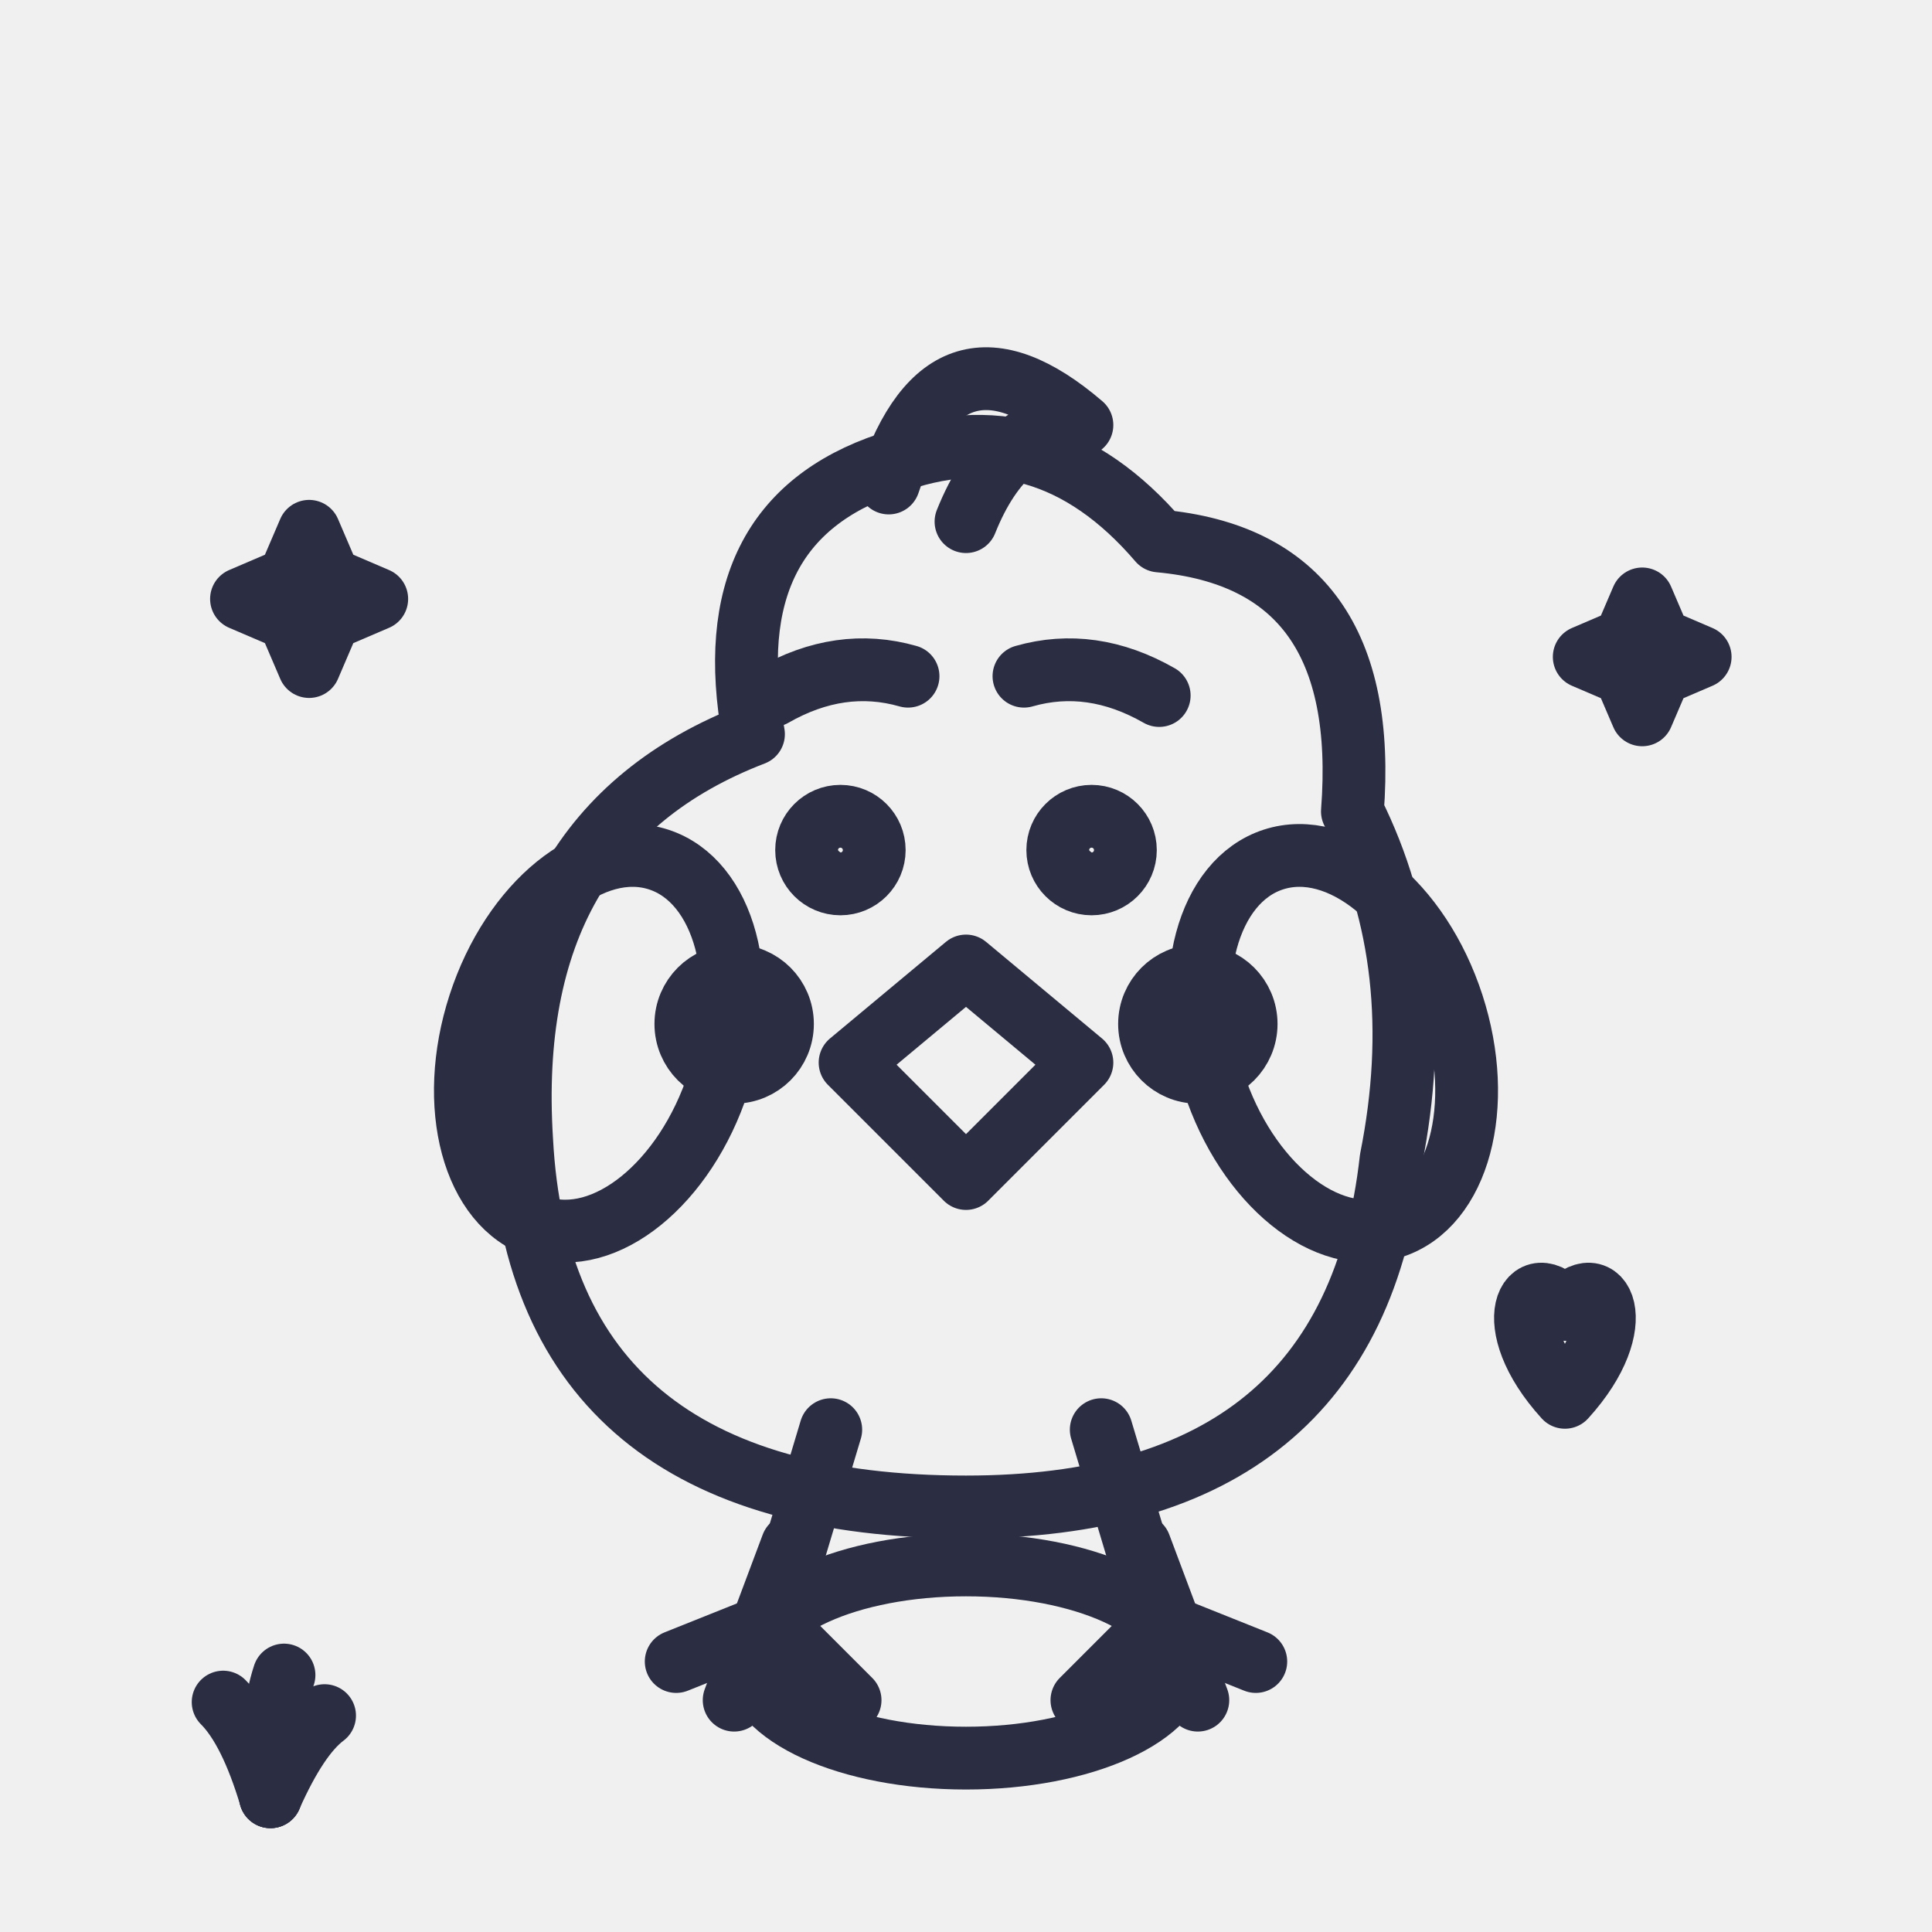
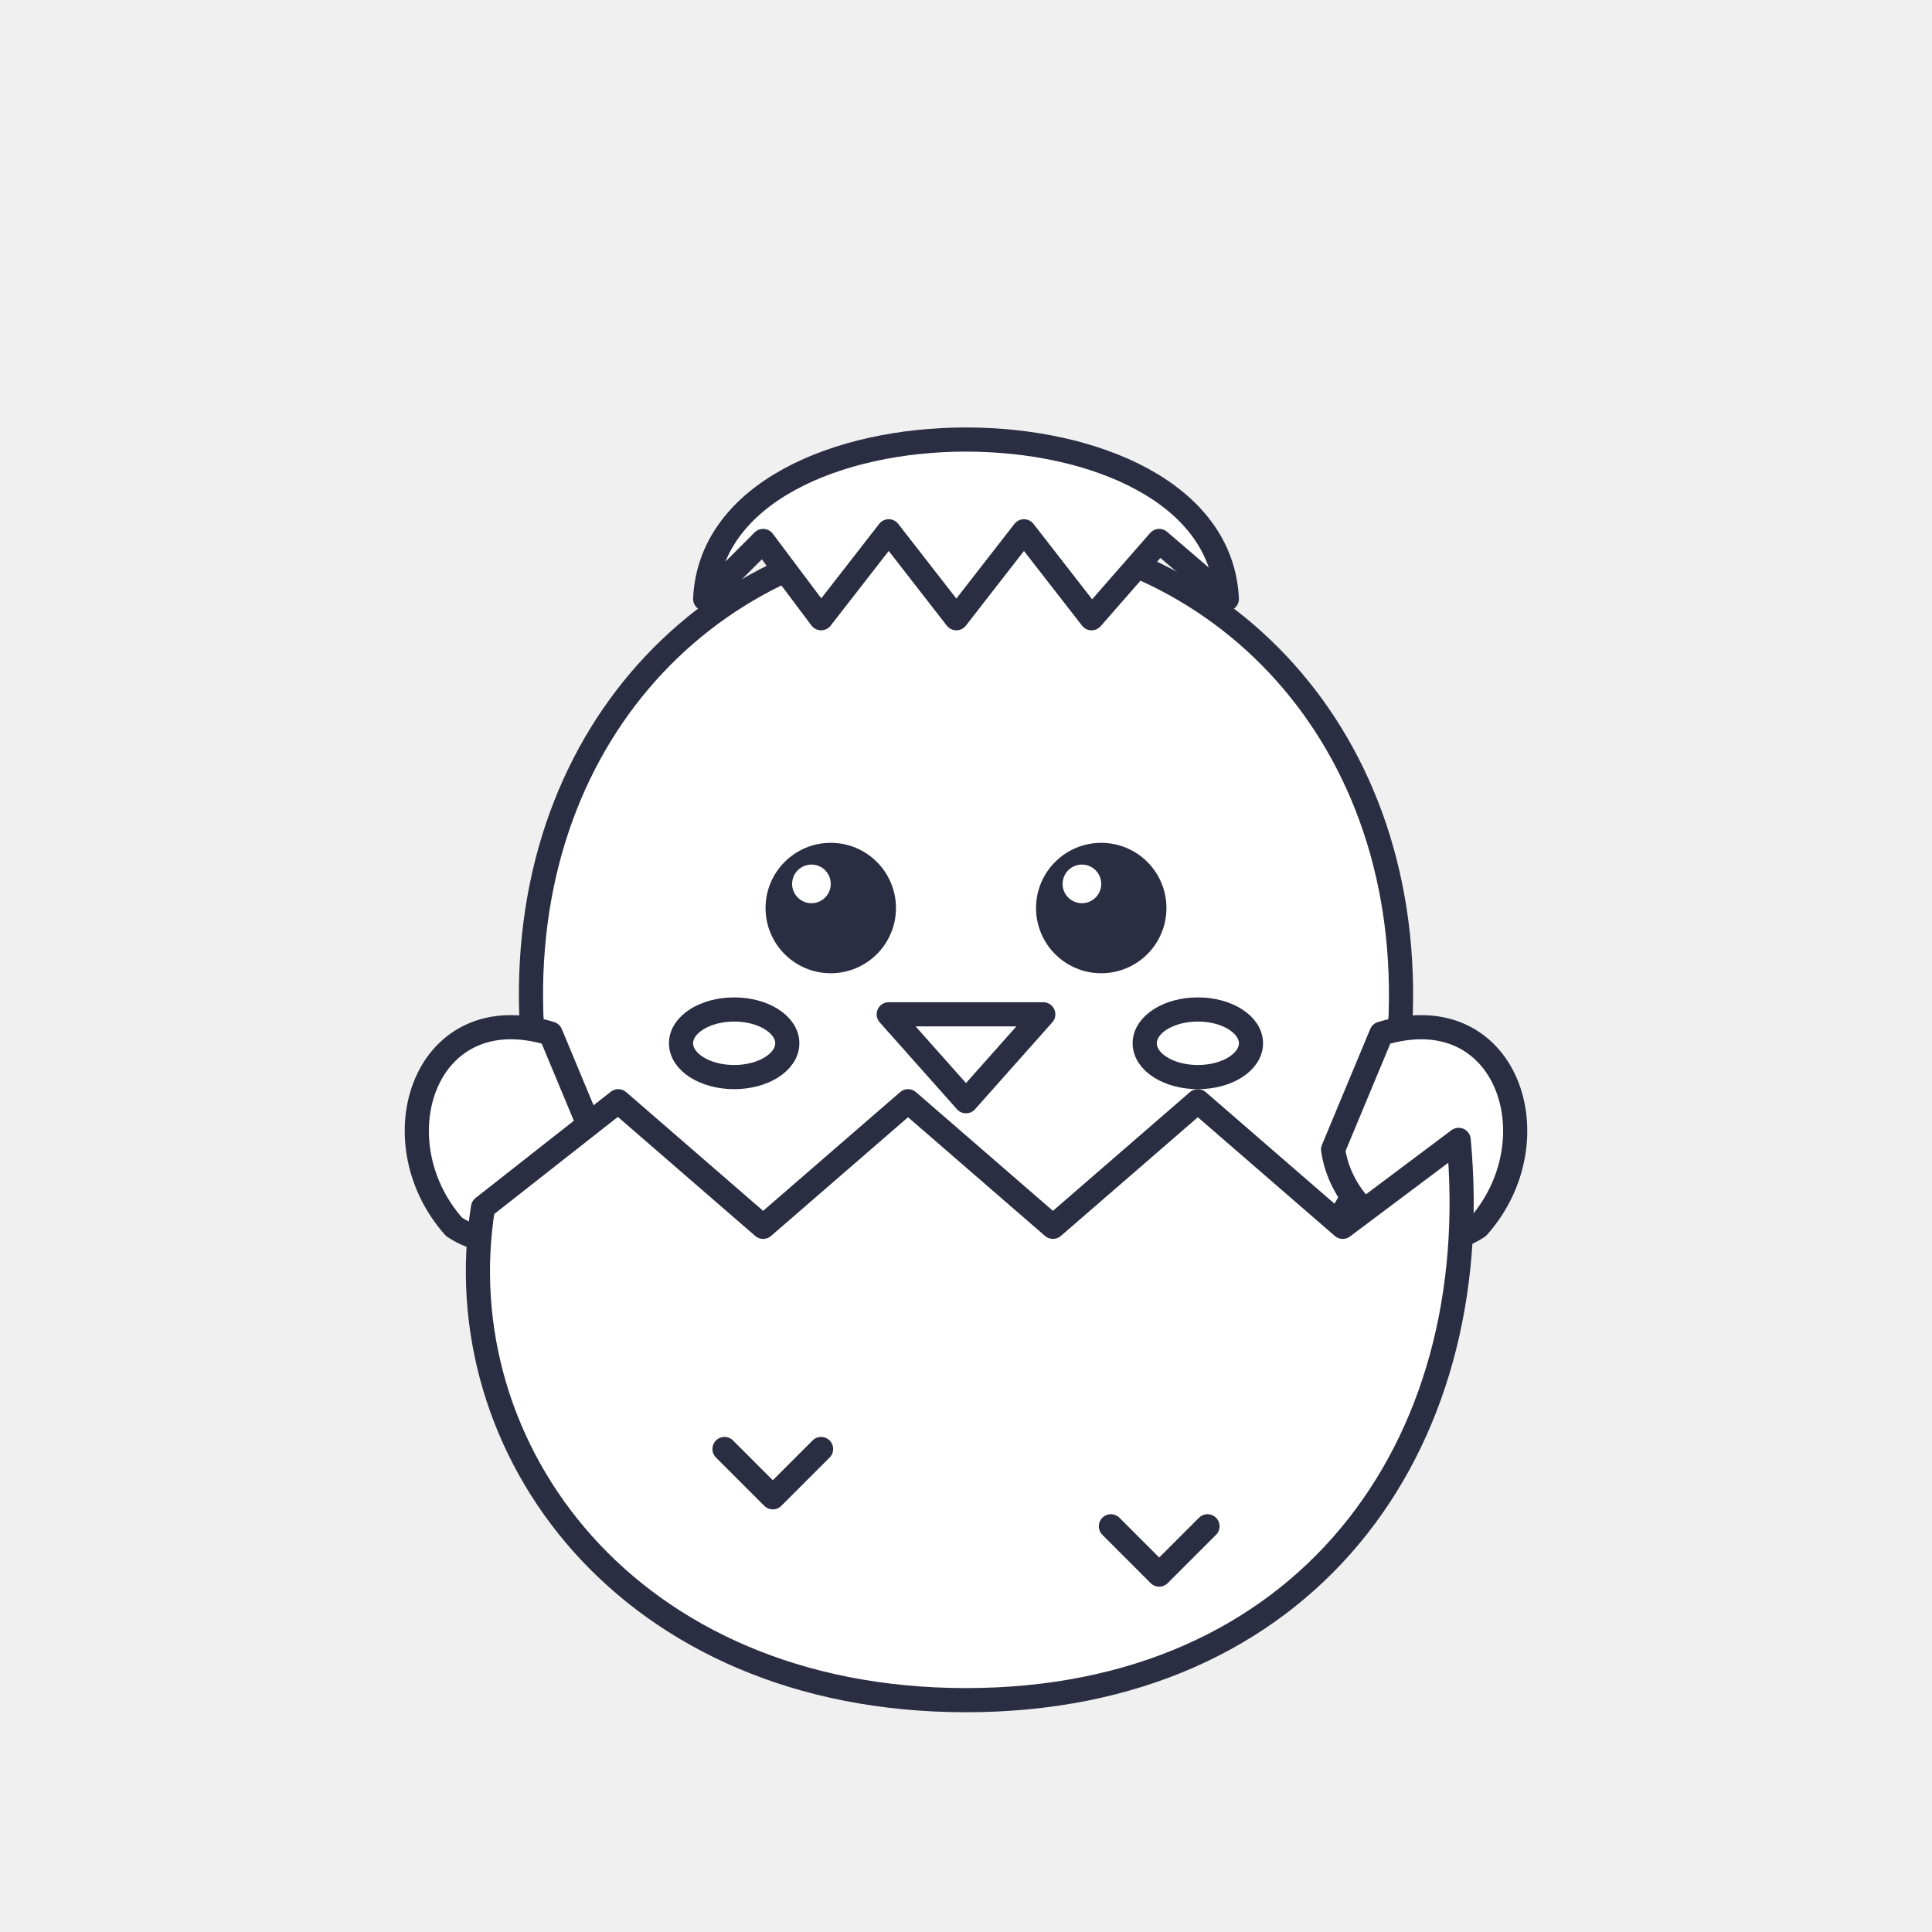
- <svg xmlns="http://www.w3.org/2000/svg" viewBox="0 0 200 200">
-   <g fill="none" stroke="#2b2d42" stroke-width="6.5" stroke-linecap="round" stroke-linejoin="round">
-     <path d="M100 156 Q56 156 54 118 Q52 86 78 76 Q74 54 92 48 Q108 42 120 56 Q142 58 140 84 Q148 100 144 120 Q140 156 100 156 Z" />
-     <ellipse cx="100" cy="172" rx="22" ry="10" />
-     <path d="M82 160 L76 176 M118 160 L124 176" />
-     <path d="M92 50 Q98 32 112 44 Q104 44 100 54" />
-     <circle cx="87" cy="88" r="3.5" />
-     <circle cx="113" cy="88" r="3.5" />
-     <circle cx="88.225" cy="86.6" r="1.19" />
-     <circle cx="114.225" cy="86.6" r="1.19" />
-     <path d="M80 72 Q87 68 94 70" />
-     <path d="M106 70 Q113 68 120 72" />
-     <polygon points="100,100 112,110 100,122 88,110" />
-     <circle cx="76" cy="106" r="5" />
-     <circle cx="124" cy="106" r="5" />
-     <ellipse cx="62" cy="108" rx="13" ry="20" transform="rotate(18 62 108)" />
-     <ellipse cx="138" cy="108" rx="13" ry="20" transform="rotate(-18 138 108)" />
-     <path d="M86 148 L80 168 M80 168 L70 172 M80 168 L88 176" />
-     <path d="M114 148 L120 168 M120 168 L130 172 M120 168 L112 176" />
-     <polygon points="32,55 34.1,59.9 39,62 34.1,64.1 32,69 29.9,64.1 25,62 29.9,59.9" />
-     <polygon points="170,62 171.8,66.2 176,68 171.8,69.8 170,74 168.2,69.8 164,68 168.2,66.2" />
-     <path d="M162 144.65 C155 136.95 158.36 131 162 135.55 C165.64 131 169 136.95 162 144.65 Z" />
-     <path d="M28 186 Q25.9 179 23.1 176.2" />
-     <path d="M28 186 Q28 177.6 29.4 173.4" />
-     <path d="M28 186 Q30.8 179.7 33.6 177.6" />
+ <svg xmlns="http://www.w3.org/2000/svg" viewBox="0 0 400 400" fill="#fff" stroke="#2b2d42" stroke-width="5" stroke-linecap="round" stroke-linejoin="round">
+   <g data-step="1" data-name="cuerpo">
+     <path d="M110 210 C108 150 150 110 200 110 C250 110 292 150 290 210 C288 260 250 290 200 290 C150 290 112 260 110 210 Z" />
+   </g>
+   <g data-step="3" data-name="alitas">
+     <path d="M114 214 C88 206 78 236 94 254 C106 262 122 252 124 238 Z" />
+     <path d="M286 214 C312 206 322 236 306 254 C294 262 278 252 276 238 Z" />
+   </g>
+   <g data-step="2" data-name="cara">
+     <circle cx="172" cy="188" r="11" fill="#2b2d42" />
+     <circle cx="228" cy="188" r="11" fill="#2b2d42" />
+     <circle cx="168" cy="183" r="4" stroke="none" />
+     <circle cx="224" cy="183" r="4" stroke="none" />
+     <ellipse cx="152" cy="216" rx="11" ry="7" />
+     <ellipse cx="248" cy="216" rx="11" ry="7" />
+     <path d="M184 210 L216 210 L200 228 Z" />
+   </g>
+   <g data-step="4" data-name="cascaron">
+     <path d="M100 250 L128 228 L158 254 L188 228 L218 254 L248 228 L278 254 L302 236 C308 300 270 352 200 352 C130 352 92 300 100 250 Z" />
+     <path d="M150 300 l10 10 l10 -10 M230 316 l10 10 l10 -10" fill="none" />
+   </g>
+   <g data-step="5" data-name="gorrito">
+     <path d="M146 124 C148 80 252 80 254 124 L240 112 L226 128 L212 110 L198 128 L184 110 L170 128 L158 112 Z" />
  </g>
</svg>
